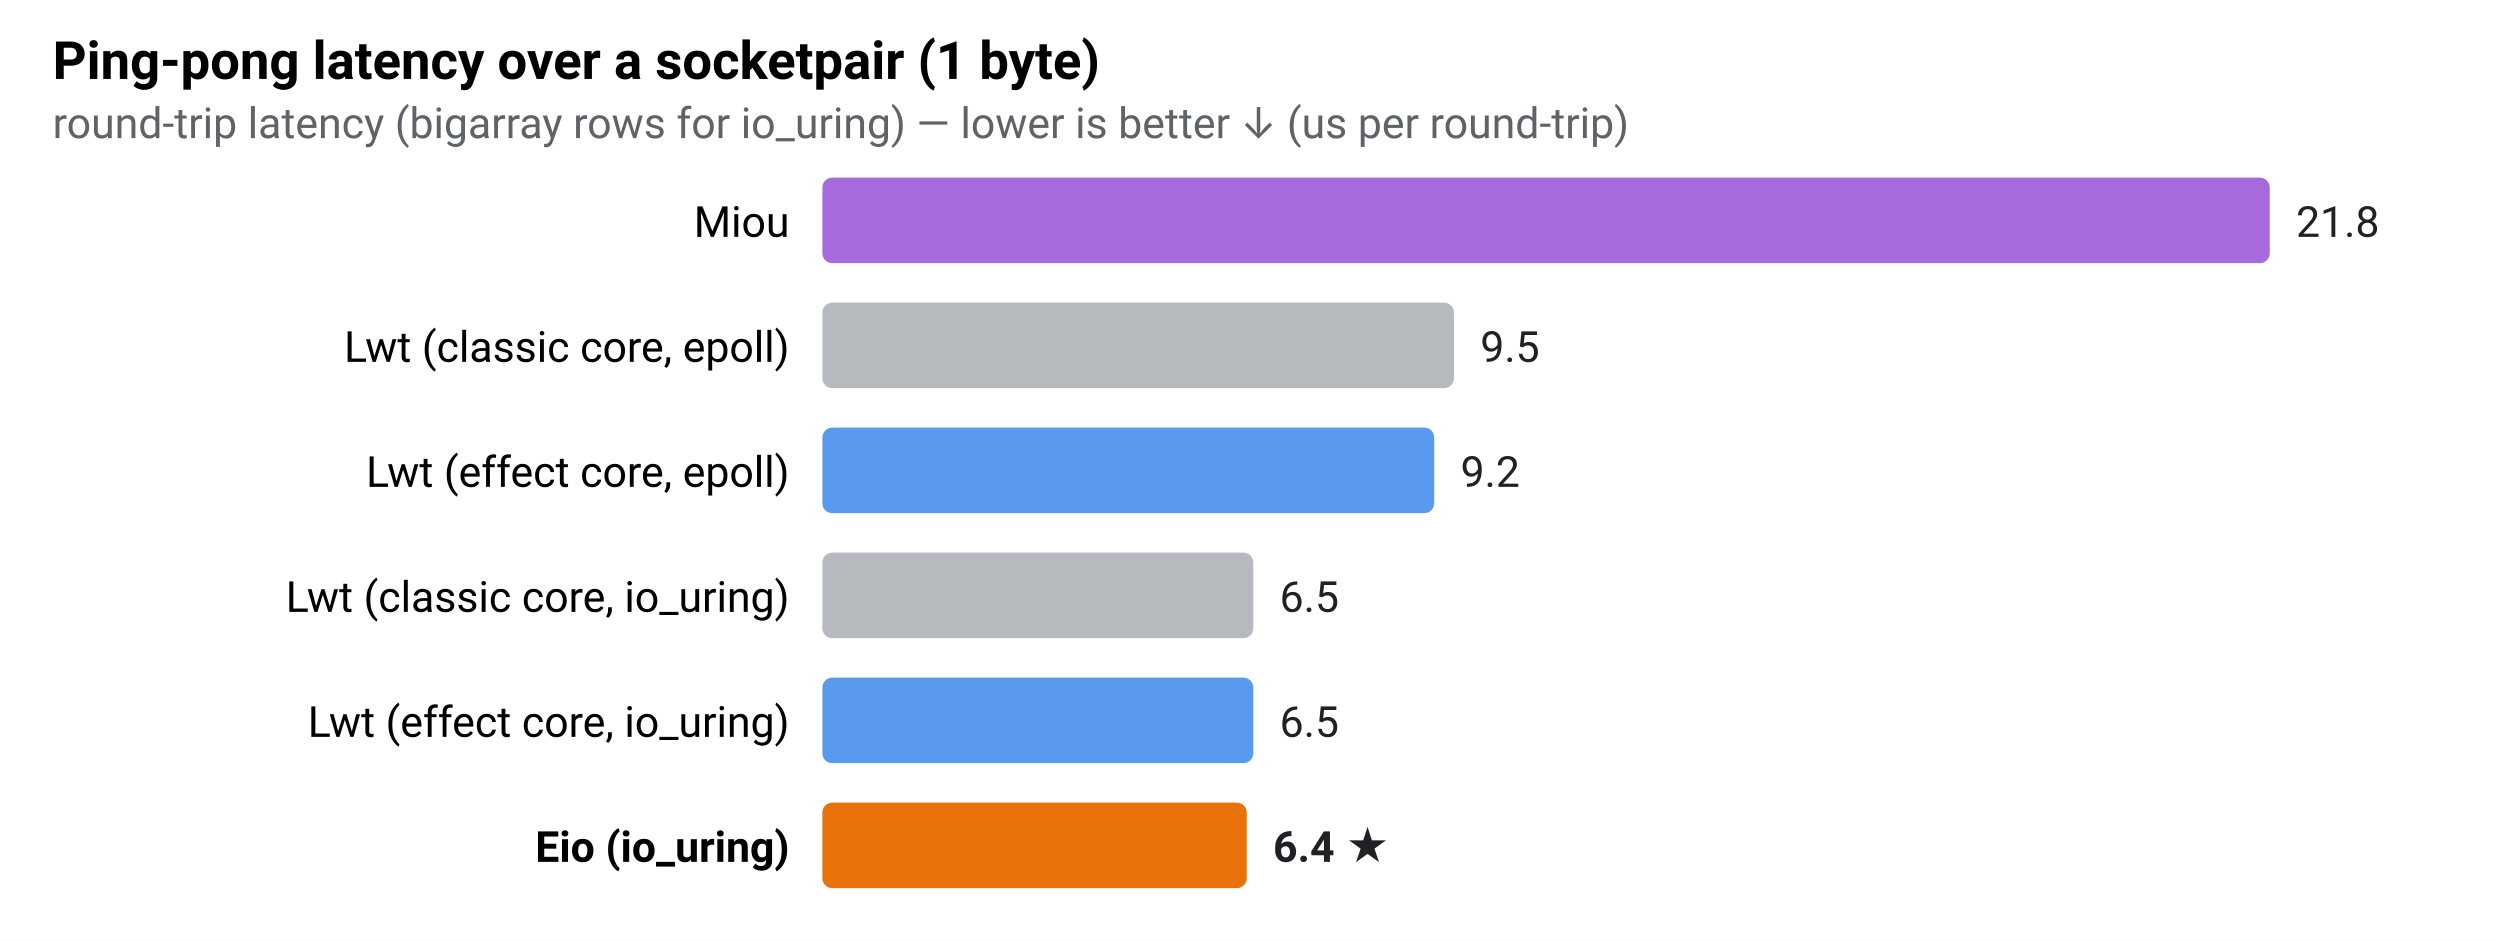
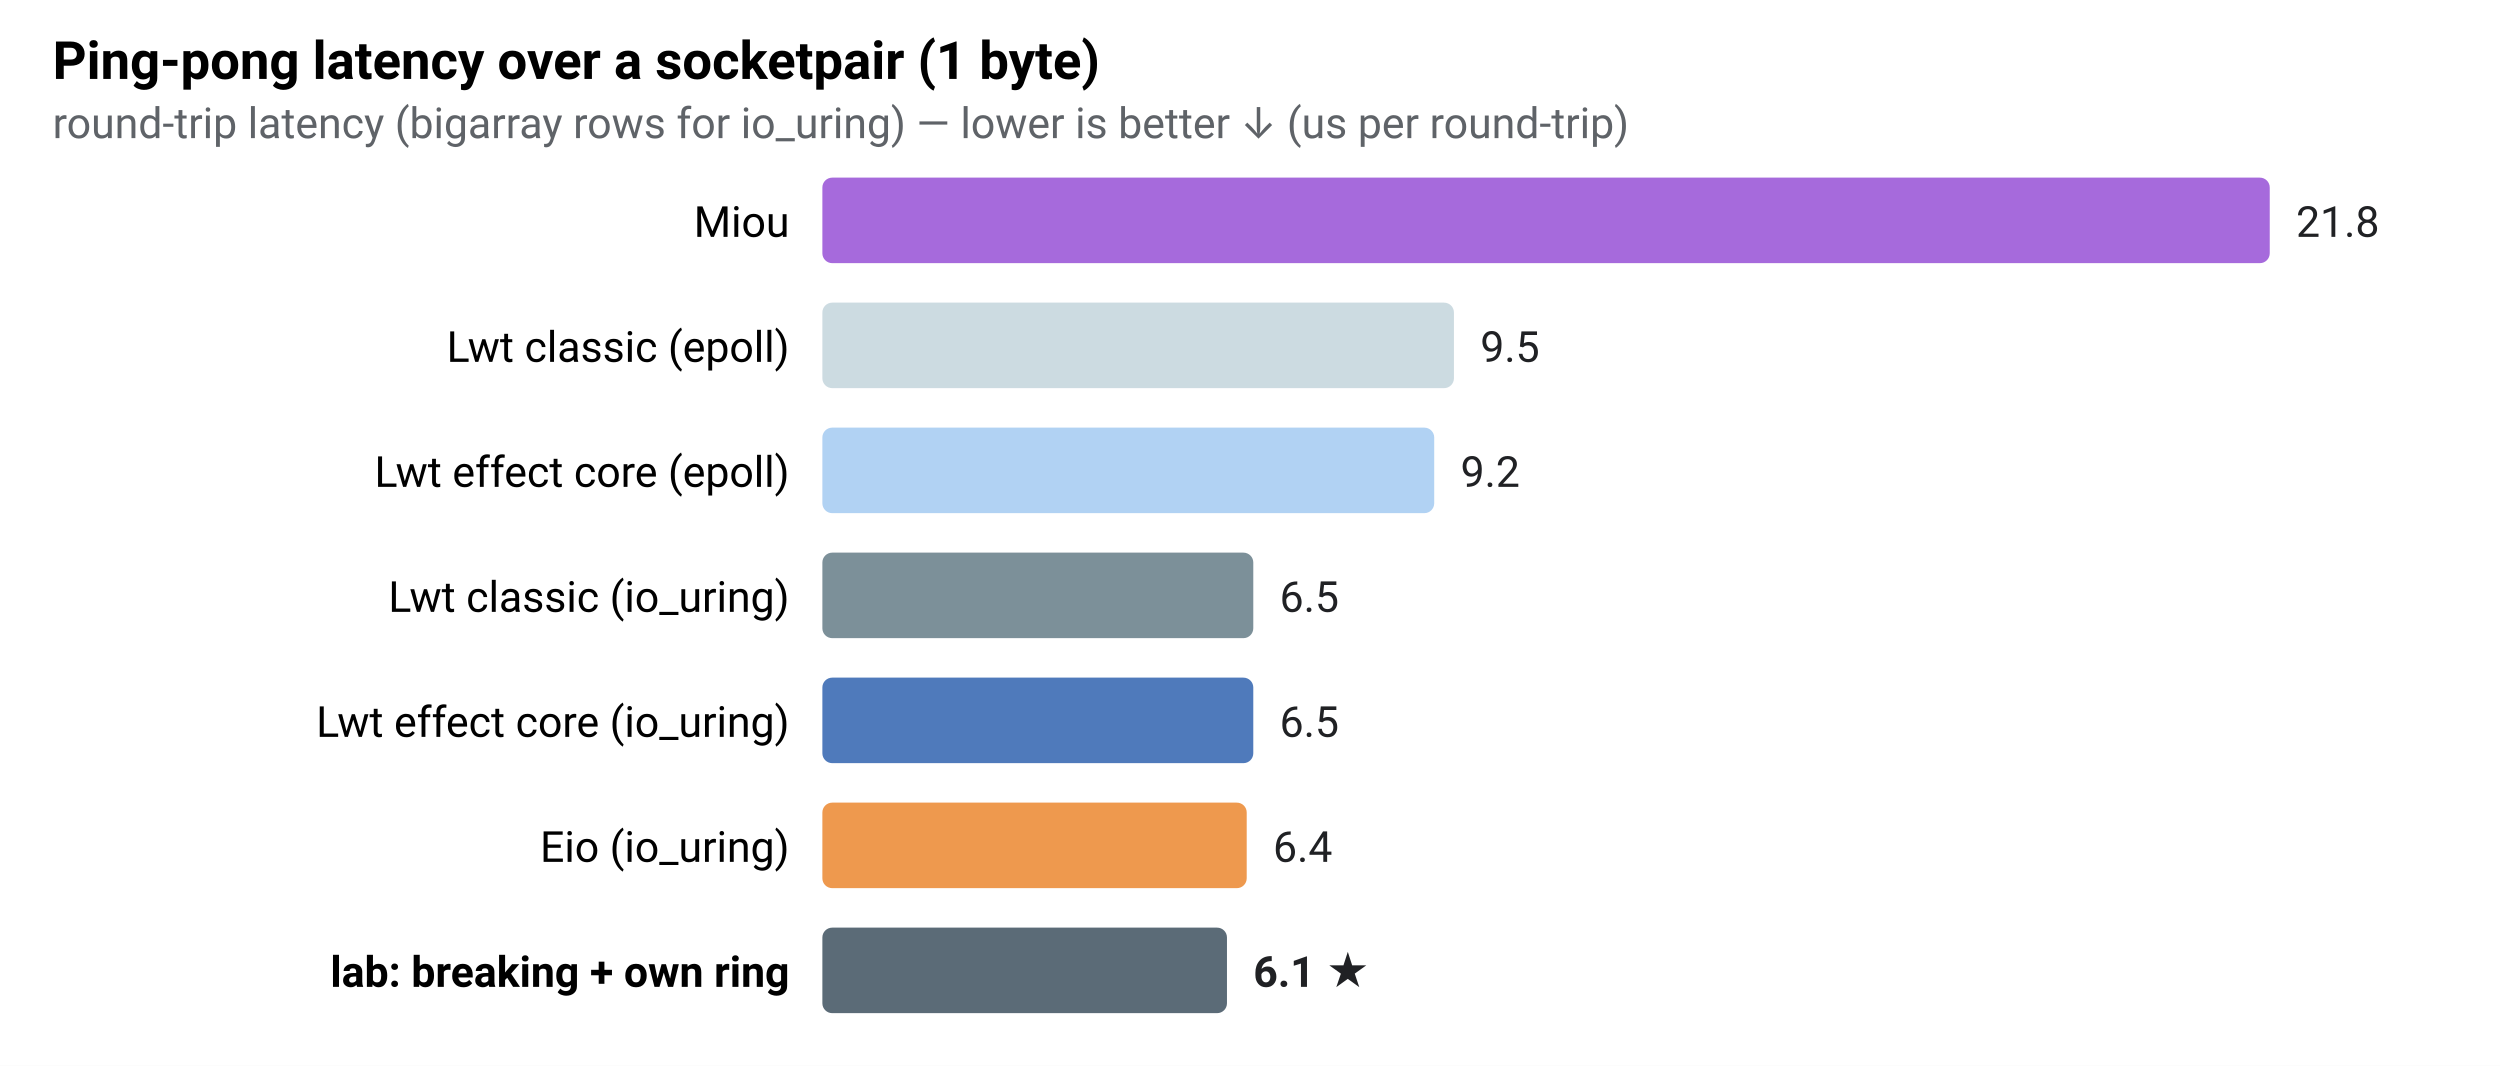
- <svg xmlns="http://www.w3.org/2000/svg" width="760" height="286" font-family="-apple-system,Segoe UI,Roboto,sans-serif" font-size="13">
-   <rect width="760" height="286" fill="white" />
+ <svg xmlns="http://www.w3.org/2000/svg" width="760" height="324" font-family="-apple-system,Segoe UI,Roboto,sans-serif" font-size="13">
+   <rect width="760" height="324" fill="white" />
  <text x="16" y="24" font-size="16" font-weight="700">Ping-pong latency over a socketpair (1 byte)</text>
  <text x="16" y="42" fill="#5f6368">round-trip latency (bigarray rows for io_uring) — lower is better ↓ (us per round-trip)</text>
  <text x="240" y="72" text-anchor="end">Miou</text>
  <rect x="250" y="54" width="440" height="26" rx="3" fill="#8430ce" opacity="0.72" />
  <text x="698" y="72" fill="#202124">21.8</text>
-   <text x="240" y="110" text-anchor="end">Lwt (classic core, epoll)</text>
-   <rect x="250" y="92" width="192" height="26" rx="3" fill="#9aa0a6" opacity="0.72" />
+   <text x="240" y="110" text-anchor="end">Lwt classic (epoll)</text>
+   <rect x="250" y="92" width="192" height="26" rx="3" fill="#b9cdd6" opacity="0.72" />
  <text x="450" y="110" fill="#202124">9.5</text>
-   <text x="240" y="148" text-anchor="end">Lwt (effect core, epoll)</text>
-   <rect x="250" y="130" width="186" height="26" rx="3" fill="#1a73e8" opacity="0.72" />
+   <text x="240" y="148" text-anchor="end">Lwt effect core (epoll)</text>
+   <rect x="250" y="130" width="186" height="26" rx="3" fill="#93c0ee" opacity="0.72" />
  <text x="444" y="148" fill="#202124">9.2</text>
-   <text x="240" y="186" text-anchor="end">Lwt (classic core, io_uring)</text>
-   <rect x="250" y="168" width="131" height="26" rx="3" fill="#9aa0a6" opacity="0.72" />
+   <text x="240" y="186" text-anchor="end">Lwt classic (io_uring)</text>
+   <rect x="250" y="168" width="131" height="26" rx="3" fill="#4a6572" opacity="0.72" />
  <text x="389" y="186" fill="#202124">6.5</text>
-   <text x="240" y="224" text-anchor="end">Lwt (effect core, io_uring)</text>
-   <rect x="250" y="206" width="131" height="26" rx="3" fill="#1a73e8" opacity="0.72" />
+   <text x="240" y="224" text-anchor="end">Lwt effect core (io_uring)</text>
+   <rect x="250" y="206" width="131" height="26" rx="3" fill="#0b47a1" opacity="0.72" />
  <text x="389" y="224" fill="#202124">6.5</text>
-   <text x="240" y="262" text-anchor="end" font-weight="700">Eio (io_uring)</text>
-   <rect x="250" y="244" width="129" height="26" rx="3" fill="#e8710a" />
-   <text x="387" y="262" fill="#202124" font-weight="700">6.4 ★</text>
+   <text x="240" y="262" text-anchor="end">Eio (io_uring)</text>
+   <rect x="250" y="244" width="129" height="26" rx="3" fill="#e8710a" opacity="0.72" />
+   <text x="387" y="262" fill="#202124">6.4</text>
+   <text x="240" y="300" text-anchor="end" font-weight="700">lab: breaking + own ring</text>
+   <rect x="250" y="282" width="123" height="26" rx="3" fill="#5b6b77" />
+   <text x="381" y="300" fill="#202124" font-weight="700">6.1 ★</text>
</svg>
